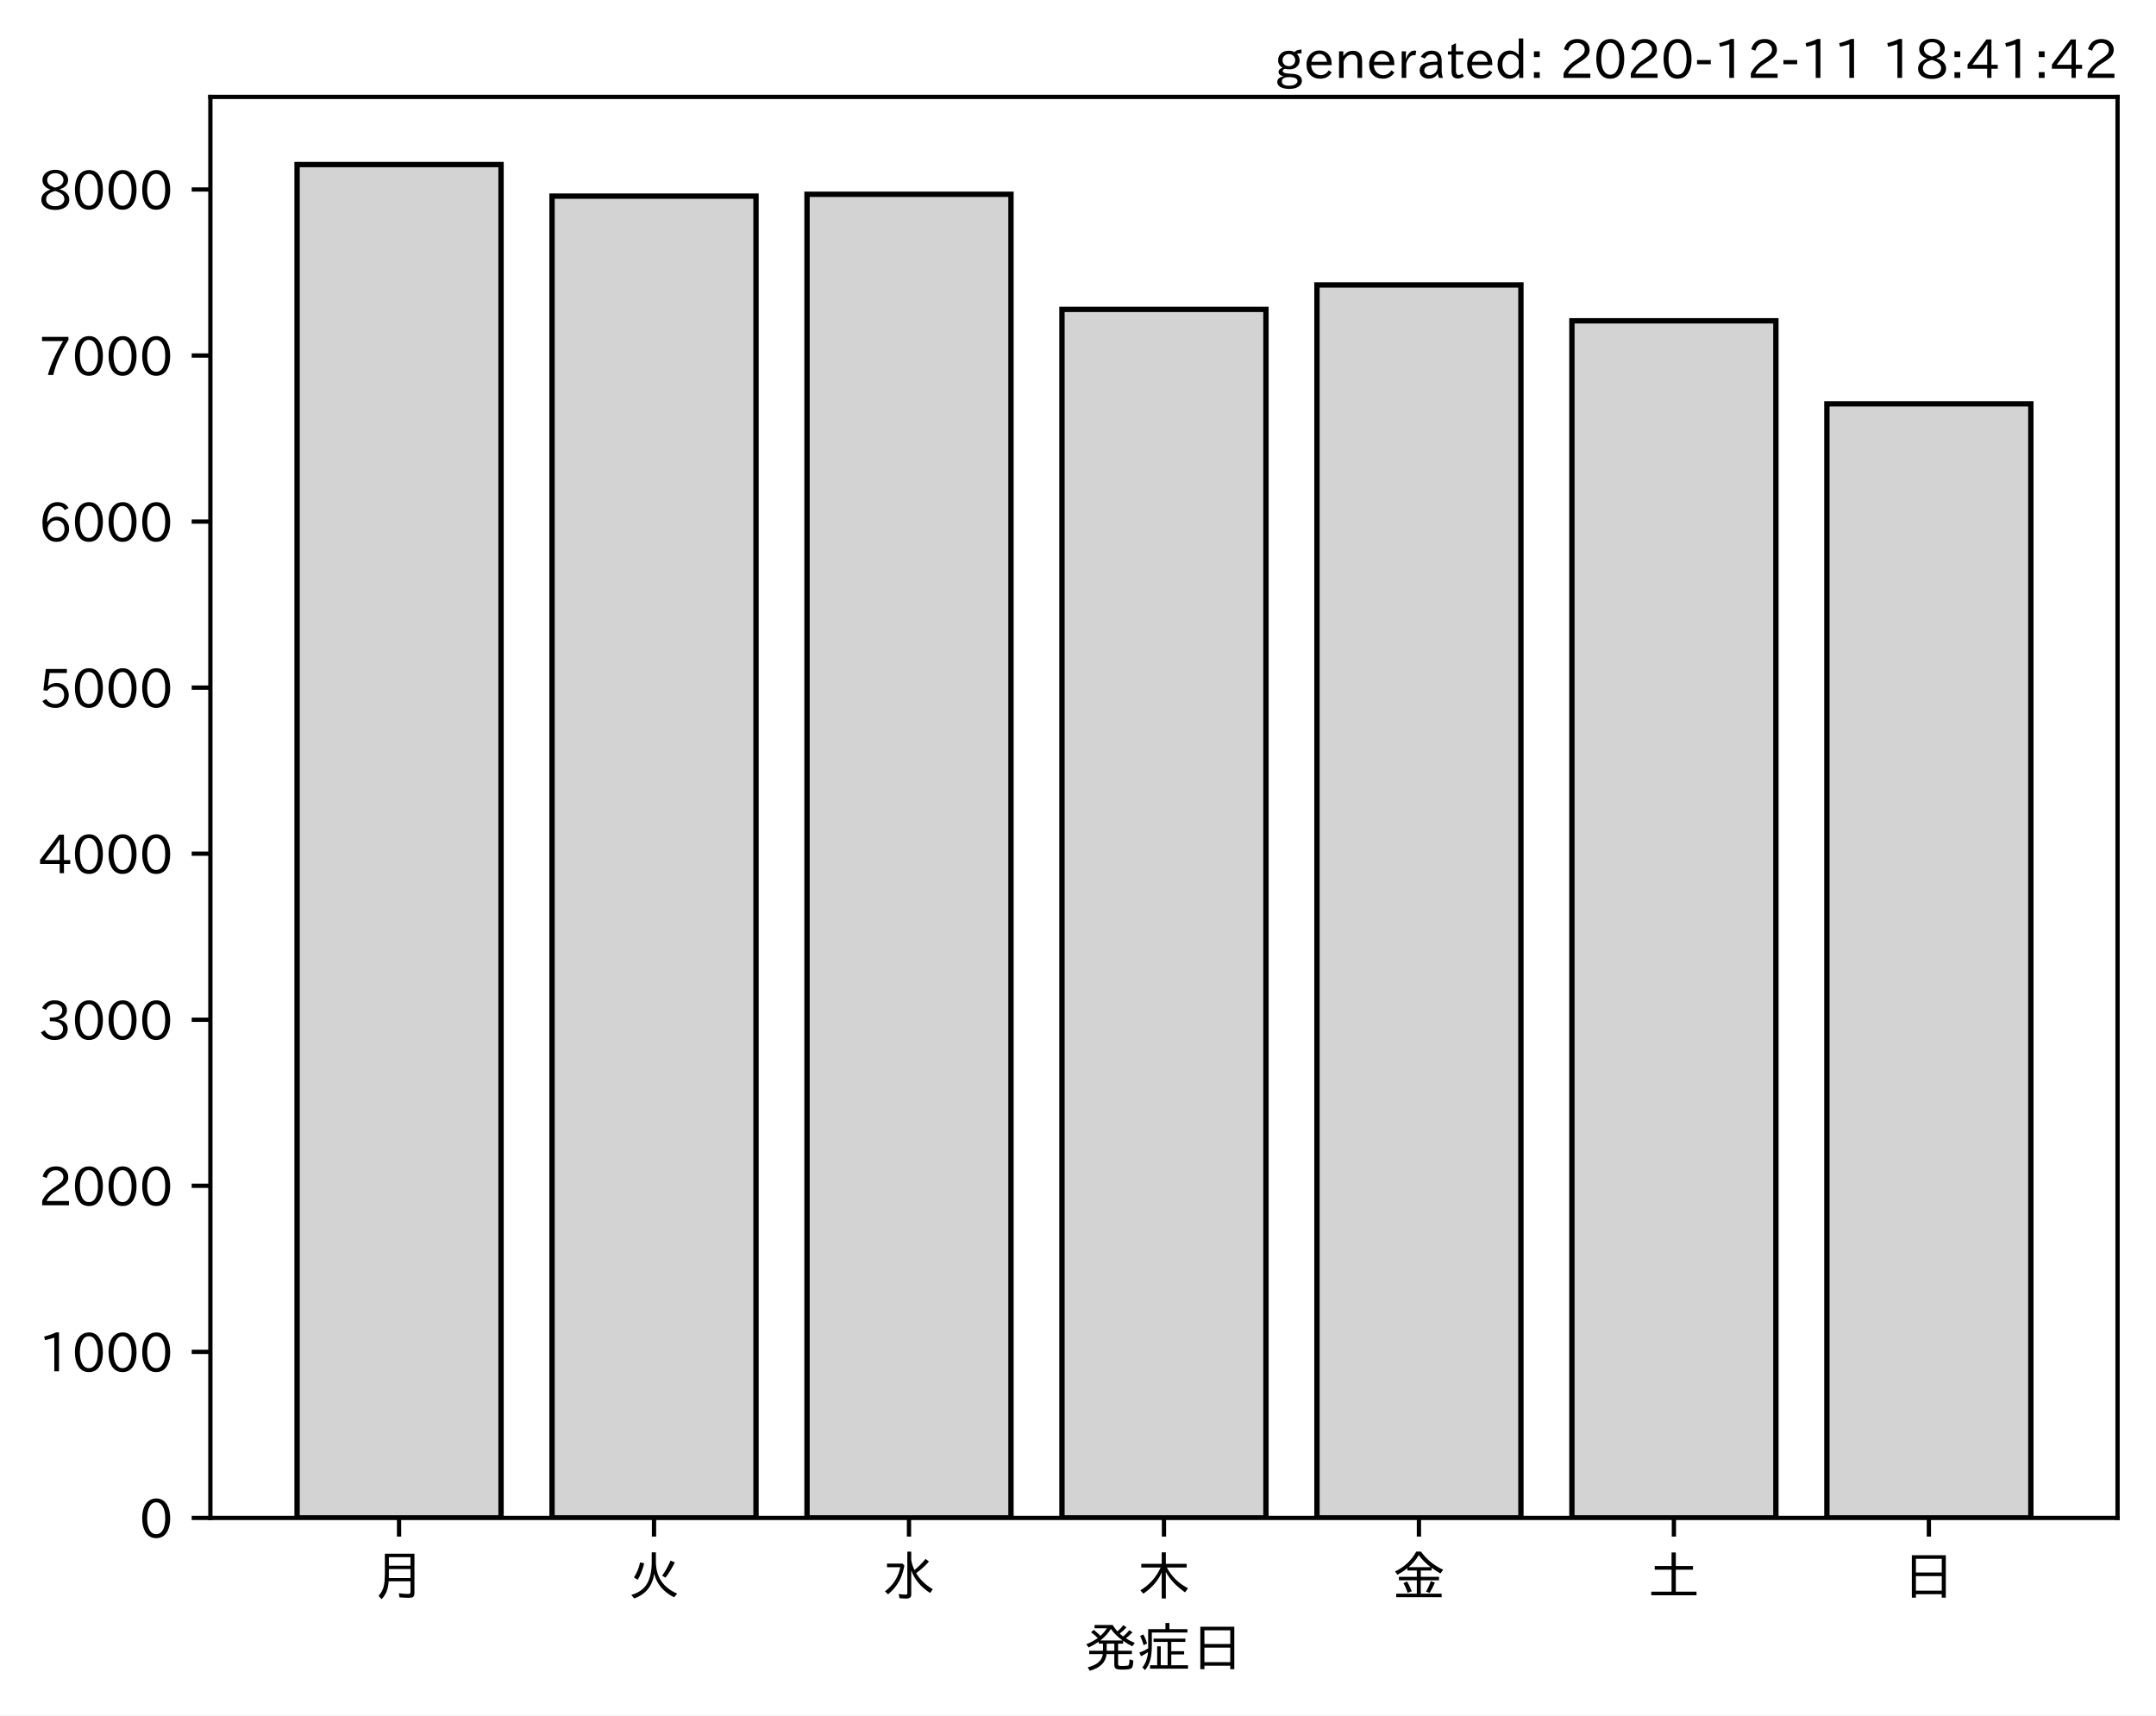
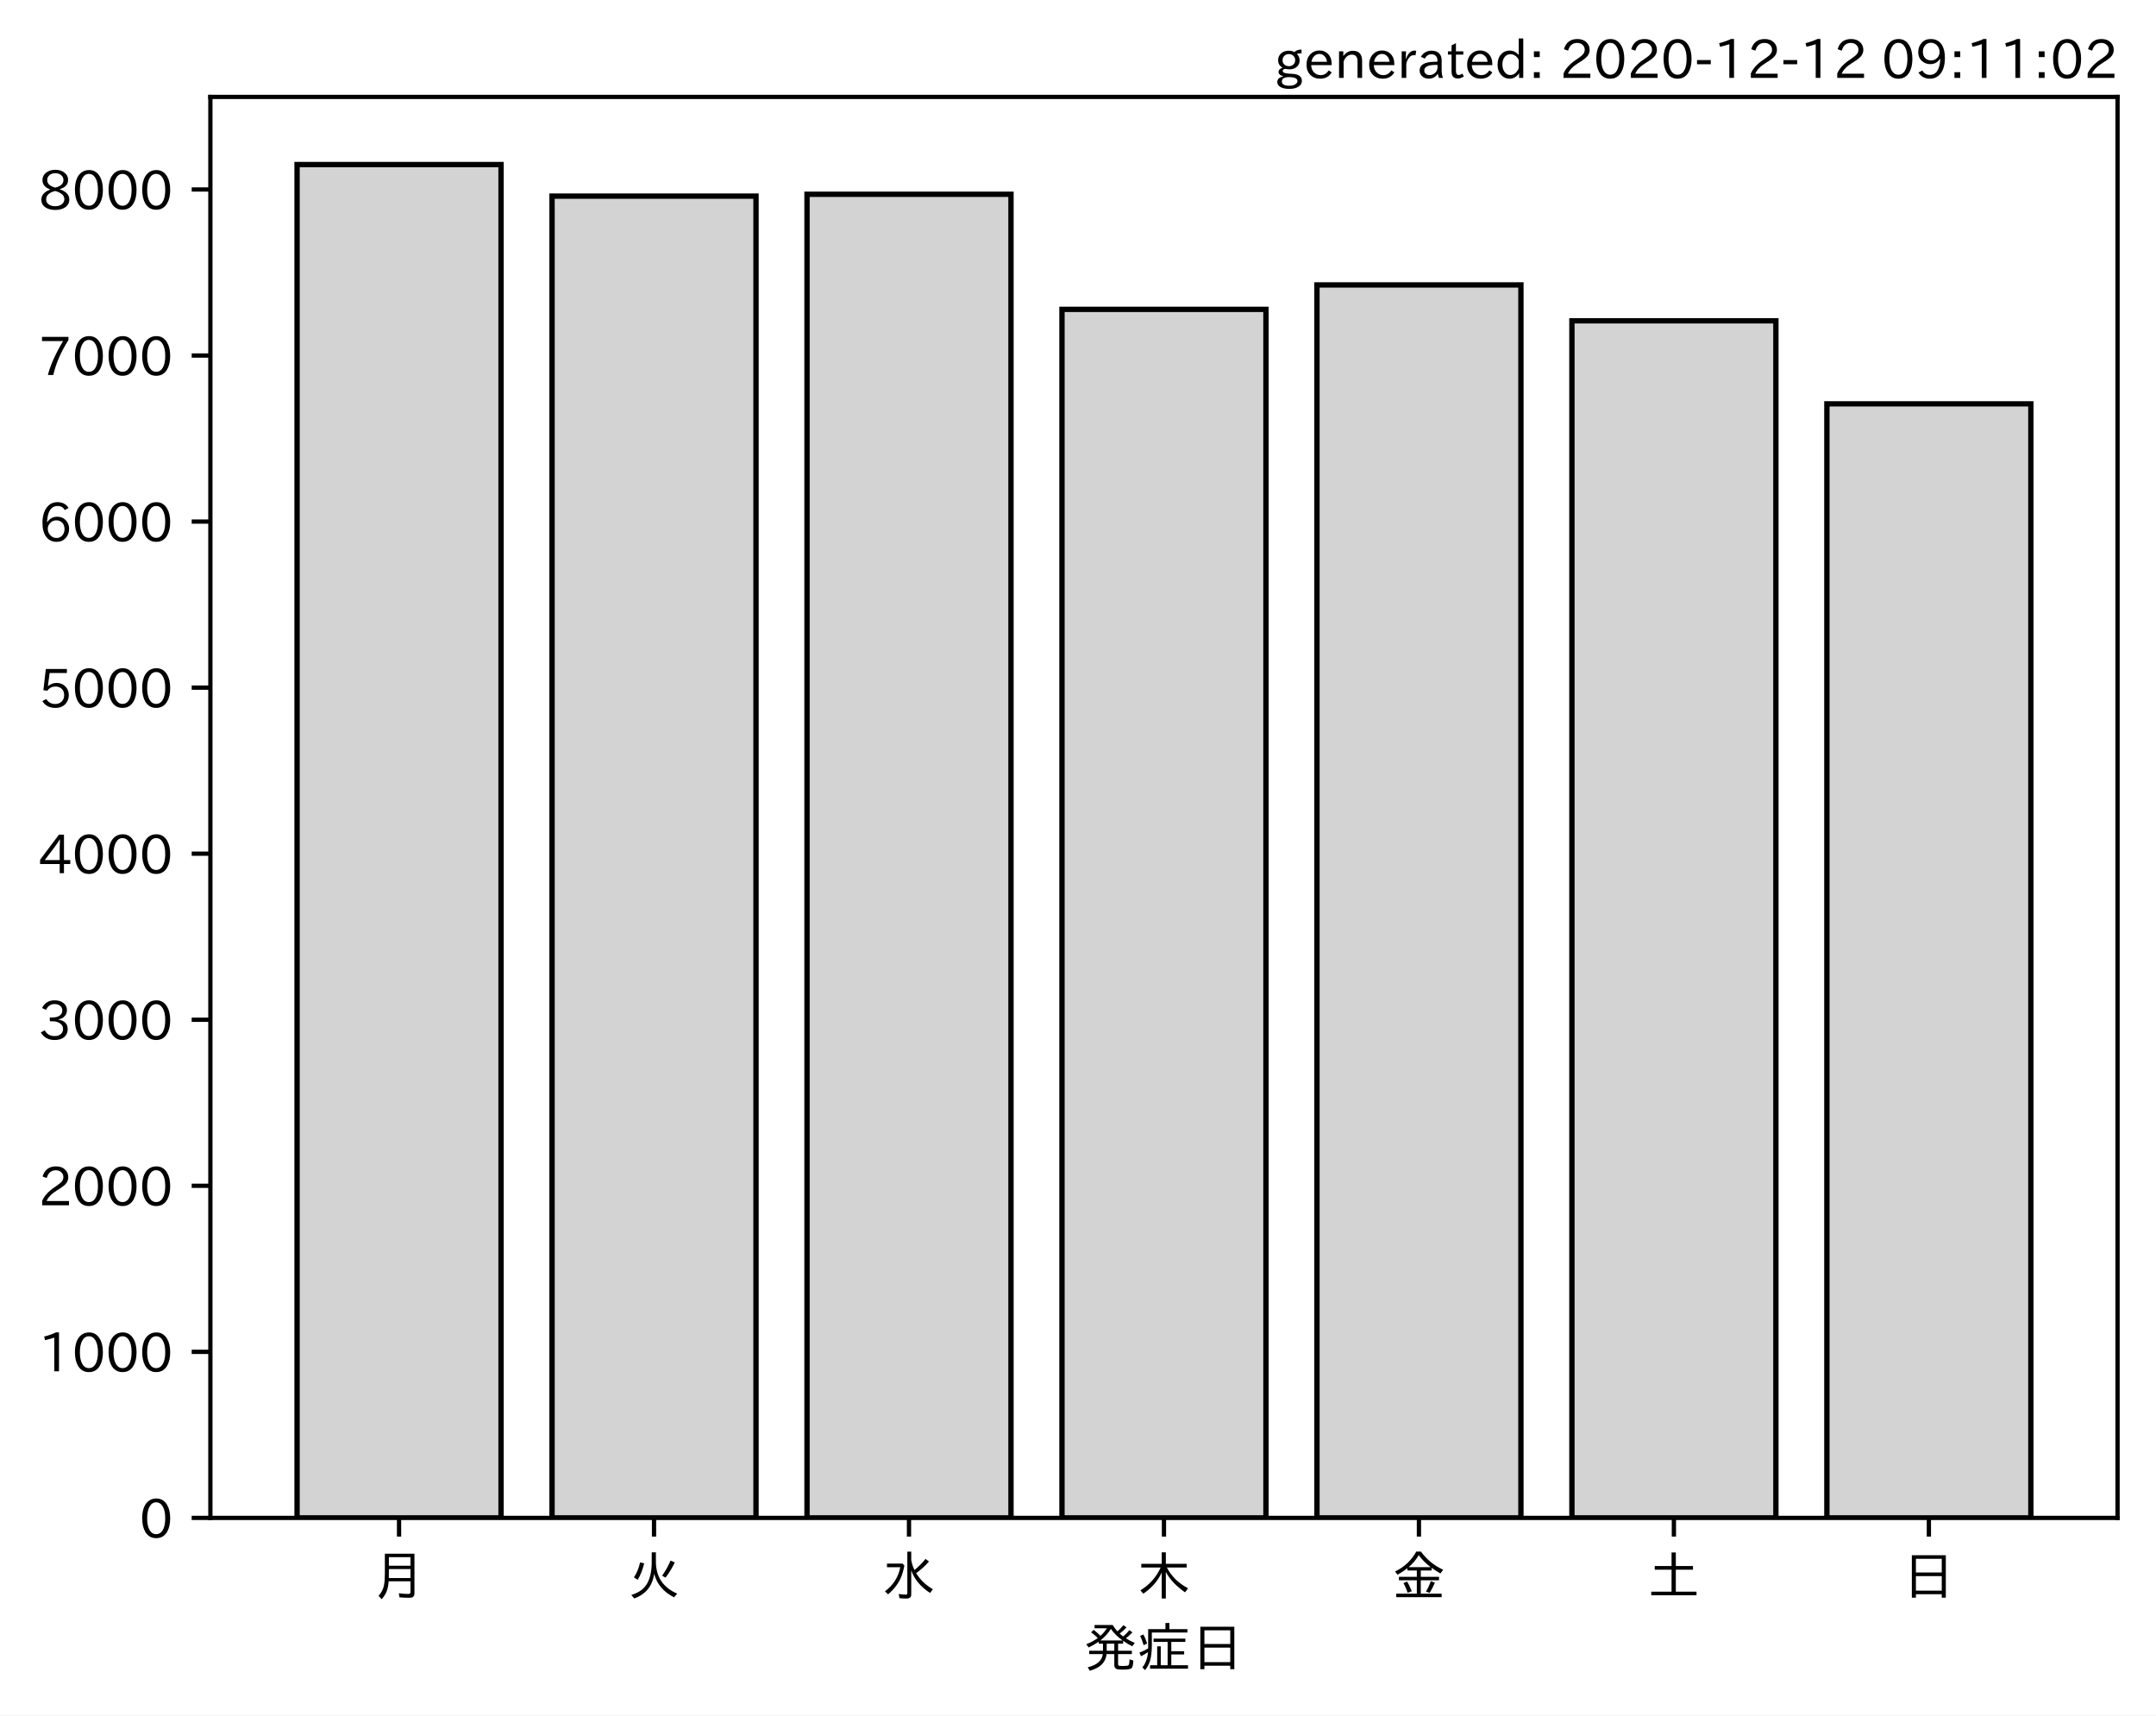
<svg xmlns="http://www.w3.org/2000/svg" xmlns:xlink="http://www.w3.org/1999/xlink" height="321.24pt" version="1.1" viewBox="0 0 403.714 321.24" width="403.714pt">
  <defs>
    <style type="text/css">*{stroke-linecap:butt;stroke-linejoin:round;}</style>
  </defs>
  <g id="figure_1">
    <g id="patch_1">
      <path d="M 0 321.24  L 403.714 321.24  L 403.714 0  L 0 0  z " style="fill:#ffffff;" />
    </g>
    <g id="axes_1">
      <g id="patch_2">
        <path d="M 39.394 284.259  L 396.514 284.259  L 396.514 18.147  L 39.394 18.147  z " style="fill:#ffffff;" />
      </g>
      <g id="patch_3">
-         <path clip-path="url(#p76c750766d)" d="M 55.626 284.259  L 93.821 284.259  L 93.821 30.819  L 55.626 30.819  z " style="fill:#d3d3d3;stroke:#000000;stroke-linejoin:miter;" />
+         <path clip-path="url(#pbf642d9712)" d="M 55.626 284.259  L 93.821 284.259  L 93.821 30.819  L 55.626 30.819  z " style="fill:#d3d3d3;stroke:#000000;stroke-linejoin:miter;" />
      </g>
      <g id="patch_4">
-         <path clip-path="url(#p76c750766d)" d="M 103.37 284.259  L 141.564 284.259  L 141.564 36.727  L 103.37 36.727  z " style="fill:#d3d3d3;stroke:#000000;stroke-linejoin:miter;" />
+         <path clip-path="url(#pbf642d9712)" d="M 103.37 284.259  L 141.564 284.259  L 141.564 36.727  L 103.37 36.727  z " style="fill:#d3d3d3;stroke:#000000;stroke-linejoin:miter;" />
      </g>
      <g id="patch_5">
-         <path clip-path="url(#p76c750766d)" d="M 151.113 284.259  L 189.308 284.259  L 189.308 36.385  L 151.113 36.385  z " style="fill:#d3d3d3;stroke:#000000;stroke-linejoin:miter;" />
+         <path clip-path="url(#pbf642d9712)" d="M 151.113 284.259  L 189.308 284.259  L 189.308 36.385  L 151.113 36.385  z " style="fill:#d3d3d3;stroke:#000000;stroke-linejoin:miter;" />
      </g>
      <g id="patch_6">
-         <path clip-path="url(#p76c750766d)" d="M 198.856 284.259  L 237.051 284.259  L 237.051 57.935  L 198.856 57.935  z " style="fill:#d3d3d3;stroke:#000000;stroke-linejoin:miter;" />
+         <path clip-path="url(#pbf642d9712)" d="M 198.856 284.259  L 237.051 284.259  L 237.051 57.935  L 198.856 57.935  z " style="fill:#d3d3d3;stroke:#000000;stroke-linejoin:miter;" />
      </g>
      <g id="patch_7">
-         <path clip-path="url(#p76c750766d)" d="M 246.6 284.259  L 284.794 284.259  L 284.794 53.364  L 246.6 53.364  z " style="fill:#d3d3d3;stroke:#000000;stroke-linejoin:miter;" />
+         <path clip-path="url(#pbf642d9712)" d="M 246.6 284.259  L 284.794 284.259  L 284.794 53.364  L 246.6 53.364  z " style="fill:#d3d3d3;stroke:#000000;stroke-linejoin:miter;" />
      </g>
      <g id="patch_8">
-         <path clip-path="url(#p76c750766d)" d="M 294.343 284.259  L 332.538 284.259  L 332.538 60.081  L 294.343 60.081  z " style="fill:#d3d3d3;stroke:#000000;stroke-linejoin:miter;" />
+         <path clip-path="url(#pbf642d9712)" d="M 294.343 284.259  L 332.538 284.259  L 332.538 60.081  L 294.343 60.081  z " style="fill:#d3d3d3;stroke:#000000;stroke-linejoin:miter;" />
      </g>
      <g id="patch_9">
-         <path clip-path="url(#p76c750766d)" d="M 342.086 284.259  L 380.281 284.259  L 380.281 75.629  L 342.086 75.629  z " style="fill:#d3d3d3;stroke:#000000;stroke-linejoin:miter;" />
+         <path clip-path="url(#pbf642d9712)" d="M 342.086 284.259  L 380.281 284.259  L 380.281 75.629  L 342.086 75.629  z " style="fill:#d3d3d3;stroke:#000000;stroke-linejoin:miter;" />
      </g>
      <g id="matplotlib.axis_1">
        <g id="xtick_1">
          <g id="line2d_1">
            <defs>
-               <path d="M 0 0  L 0 3.5  " id="m7819cb61ca" style="stroke:#000000;stroke-width:0.8;" />
+               <path d="M 0 0  L 0 3.5  " id="mae6376d272" style="stroke:#000000;stroke-width:0.8;" />
            </defs>
            <g>
-               <use style="stroke:#000000;stroke-width:0.8;" x="74.724" xlink:href="#m7819cb61ca" y="284.259" />
+               <use style="stroke:#000000;stroke-width:0.8;" x="74.724" xlink:href="#mae6376d272" y="284.259" />
            </g>
          </g>
          <g id="text_1">
            <g transform="translate(69.7238 298.7493)scale(0.1 -0.1)">
              <defs>
                <path d="M 78.812 77.875  L 78.812 4  Q 78.812 -1.219 76.078 -3.172  Q 73.969 -4.688 68.797 -4.688  Q 60.844 -4.688 50.828 -3.859  L 49.516 3.812  Q 58.594 2.484 67.094 2.484  Q 70.359 2.484 71.047 4.109  Q 71.391 4.891 71.391 6.844  L 71.391 26.125  L 30.516 26.125  Q 29.781 14.938 26.812 7.422  Q 24.031 0.094 17.438 -7.375  L 11.625 -0.984  Q 19.672 7.422 21.922 19.438  Q 23.438 27.688 23.438 41.406  L 23.438 77.875  z M 30.953 71.391  L 30.953 55.328  L 71.391 55.328  L 71.391 71.391  z M 30.953 49.125  L 30.953 39.938  Q 30.953 35.75 30.859 33.547  L 30.859 32.328  L 71.391 32.328  L 71.391 49.125  z " id="IPAexGothic-26376" />
              </defs>
              <use xlink:href="#IPAexGothic-26376" />
            </g>
          </g>
        </g>
        <g id="xtick_2">
          <g id="line2d_2">
            <g>
-               <use style="stroke:#000000;stroke-width:0.8;" x="122.467" xlink:href="#m7819cb61ca" y="284.259" />
+               <use style="stroke:#000000;stroke-width:0.8;" x="122.467" xlink:href="#mae6376d272" y="284.259" />
            </g>
          </g>
          <g id="text_2">
            <g transform="translate(117.4671 298.7493)scale(0.1 -0.1)">
              <defs>
                <path d="M 53.516 80.422  L 53.516 63.188  Q 53.516 20.359 93.406 3.078  L 87.5 -3.812  Q 57.672 11.328 50.297 40.375  Q 45.359 5.672 12.797 -5.906  L 7.422 0.688  Q 28.859 6.844 37.406 22.609  Q 45.703 37.844 45.703 62.016  L 45.703 80.422  z M 12.406 33.5  Q 20.703 46.141 23.828 61.531  L 31.641 59.906  Q 27 41.312 19.438 29  z M 65.141 36.625  Q 74.656 50.047 80.906 64.984  L 88.922 61.531  Q 81.109 45.406 71.531 33.109  z " id="IPAexGothic-28779" />
              </defs>
              <use xlink:href="#IPAexGothic-28779" />
            </g>
          </g>
        </g>
        <g id="xtick_3">
          <g id="line2d_3">
            <g>
-               <use style="stroke:#000000;stroke-width:0.8;" x="170.21" xlink:href="#m7819cb61ca" y="284.259" />
+               <use style="stroke:#000000;stroke-width:0.8;" x="170.21" xlink:href="#mae6376d272" y="284.259" />
            </g>
          </g>
          <g id="text_3">
            <g transform="translate(165.2104 298.7493)scale(0.1 -0.1)">
              <defs>
                <path d="M 54.203 65.922  Q 56.156 55.562 60.203 47.312  Q 71.578 56.453 81 68.109  L 87.406 63.188  Q 77.25 51.516 63.375 41.406  Q 75 22.609 94.672 11.375  L 89.5 4.297  Q 62.75 21.781 54.203 46.781  L 54.203 0.984  Q 54.203 -6.109 44.875 -6.109  Q 38.812 -6.109 32.172 -5.422  L 30.766 2.391  Q 38.422 1.219 44 1.219  Q 46.875 1.219 46.875 4.109  L 46.875 81.688  L 54.203 81.688  z M 8.797 59.281  L 38.094 59.281  L 41.359 55.766  Q 38.672 41.219 34.078 31.297  Q 26.656 15.375 10.891 1.703  L 4.984 7.422  Q 28.266 24.656 33.688 52.594  L 8.797 52.594  z " id="IPAexGothic-27700" />
              </defs>
              <use xlink:href="#IPAexGothic-27700" />
            </g>
          </g>
        </g>
        <g id="xtick_4">
          <g id="line2d_4">
            <g>
-               <use style="stroke:#000000;stroke-width:0.8;" x="217.954" xlink:href="#m7819cb61ca" y="284.259" />
+               <use style="stroke:#000000;stroke-width:0.8;" x="217.954" xlink:href="#mae6376d272" y="284.259" />
            </g>
          </g>
          <g id="text_4">
            <g transform="translate(212.9538 298.7493)scale(0.1 -0.1)">
              <defs>
                <path d="M 55.422 52  Q 68.5 27 95.125 13.094  L 89.5 5.516  Q 64.594 22.797 53.516 43.703  L 53.516 -6  L 45.797 -6  L 45.797 42.672  Q 35.5 19.578 11.422 2.984  L 5.812 9.281  Q 31.453 24.75 43.797 52  L 7.516 52  L 7.516 58.891  L 45.797 58.891  L 45.797 80.469  L 53.516 80.469  L 53.516 58.891  L 92.531 58.891  L 92.531 52  z " id="IPAexGothic-26408" />
              </defs>
              <use xlink:href="#IPAexGothic-26408" />
            </g>
          </g>
        </g>
        <g id="xtick_5">
          <g id="line2d_5">
            <g>
-               <use style="stroke:#000000;stroke-width:0.8;" x="265.697" xlink:href="#m7819cb61ca" y="284.259" />
+               <use style="stroke:#000000;stroke-width:0.8;" x="265.697" xlink:href="#mae6376d272" y="284.259" />
            </g>
          </g>
          <g id="text_5">
            <g transform="translate(260.6971 298.7493)scale(0.1 -0.1)">
              <defs>
                <path d="M 53.469 46.391  L 53.469 34.516  L 87.547 34.516  L 87.547 28.125  L 53.469 28.125  L 53.469 2.984  L 92.531 2.984  L 92.531 -3.516  L 7.516 -3.516  L 7.516 2.984  L 46.047 2.984  L 46.047 28.125  L 12.547 28.125  L 12.547 34.516  L 46.047 34.516  L 46.047 46.391  L 28.422 46.391  L 28.422 50.688  Q 19.734 43.891 9.906 38.531  L 5.219 44.578  Q 31.344 56.984 45.016 81.781  L 53.766 81.781  Q 70.359 59.234 95.453 47.797  L 90.234 40.828  Q 81.547 45.844 73.641 51.469  L 73.641 46.391  z M 72.016 52.688  Q 59.078 62.406 49.562 75.094  Q 42.828 63.141 30.812 52.688  z M 28.719 4.688  Q 26.078 13.719 21 22.797  L 27.875 25.688  Q 31.938 19.188 36.531 7.516  z M 63.188 6.891  Q 68.797 16.406 72.219 26.516  L 79.891 23.578  Q 75.922 14.156 70.125 4.5  z " id="IPAexGothic-37329" />
              </defs>
              <use xlink:href="#IPAexGothic-37329" />
            </g>
          </g>
        </g>
        <g id="xtick_6">
          <g id="line2d_6">
            <g>
-               <use style="stroke:#000000;stroke-width:0.8;" x="313.44" xlink:href="#m7819cb61ca" y="284.259" />
+               <use style="stroke:#000000;stroke-width:0.8;" x="313.44" xlink:href="#mae6376d272" y="284.259" />
            </g>
          </g>
          <g id="text_6">
            <g transform="translate(308.4404 298.7493)scale(0.1 -0.1)">
              <defs>
                <path d="M 45.609 54.781  L 45.609 80.172  L 53.609 80.172  L 53.609 54.781  L 85.688 54.781  L 85.688 47.906  L 53.609 47.906  L 53.609 6.781  L 92.328 6.781  L 92.328 0  L 7.625 0  L 7.625 6.781  L 45.609 6.781  L 45.609 47.906  L 14.109 47.906  L 14.109 54.781  z " id="IPAexGothic-22303" />
              </defs>
              <use xlink:href="#IPAexGothic-22303" />
            </g>
          </g>
        </g>
        <g id="xtick_7">
          <g id="line2d_7">
            <g>
-               <use style="stroke:#000000;stroke-width:0.8;" x="361.184" xlink:href="#m7819cb61ca" y="284.259" />
+               <use style="stroke:#000000;stroke-width:0.8;" x="361.184" xlink:href="#mae6376d272" y="284.259" />
            </g>
          </g>
          <g id="text_7">
            <g transform="translate(356.1837 298.7493)scale(0.1 -0.1)">
              <defs>
                <path d="M 81.734 75  L 81.734 -4.5  L 74.125 -4.5  L 74.125 2  L 25.734 2  L 25.734 -4.5  L 18.109 -4.5  L 18.109 75  z M 25.734 68.312  L 25.734 42.672  L 74.125 42.672  L 74.125 68.312  z M 25.734 35.891  L 25.734 8.688  L 74.125 8.688  L 74.125 35.891  z " id="IPAexGothic-26085" />
              </defs>
              <use xlink:href="#IPAexGothic-26085" />
            </g>
          </g>
        </g>
        <g id="text_8">
          <g transform="translate(202.9538 312.1399)scale(0.1 -0.1)">
            <defs>
              <path d="M 73.734 56.844  Q 80.609 62.75 85.203 68.609  L 91.109 64.406  Q 84.469 57.812 78.719 53.328  Q 85.938 48.688 95.406 44.625  L 90.625 38.375  Q 81.734 42.781 73.531 48.641  L 73.531 43.312  L 64.109 43.312  L 64.109 29.984  L 89.891 29.984  L 89.891 23.781  L 64.109 23.781  L 64.109 5.609  Q 64.109 2.484 65.719 2.047  Q 67.391 1.469 73.094 1.469  Q 82.125 1.469 83.594 2.984  Q 85.062 4.438 85.5 11.969  Q 85.5 13.484 85.594 14.062  L 92.625 11.578  Q 92.188 0.391 89.703 -2.203  Q 87.062 -5.328 72.609 -5.328  Q 63.812 -5.328 60.938 -4  Q 57.031 -2.344 57.031 3.328  L 57.031 23.781  L 42.578 23.781  Q 40.188 0.531 11.078 -7.422  L 7.281 -0.984  Q 33.25 5.422 35.5 23.781  L 10.016 23.781  L 10.016 29.984  L 35.797 29.984  L 35.797 43.312  L 27.781 43.312  L 27.781 47.016  Q 19.734 41.359 9.078 36.188  L 4.5 42.188  Q 16.312 46.734 25.984 53.812  Q 19.828 60.156 13.484 64.594  L 18.609 69.141  Q 26.516 62.594 31.109 58.016  Q 38.031 64.062 43.172 72.125  L 20.062 72.125  L 20.062 78.219  L 54 78.219  Q 58.203 71.344 62.891 66.312  Q 69.094 71.625 74.031 77.938  L 79.828 73.734  Q 74.172 67.625 67.094 62.203  Q 70.406 59.078 73.734 56.844  z M 57.031 43.312  L 42.781 43.312  L 42.781 29.984  L 57.031 29.984  z M 30.906 49.312  L 72.516 49.312  Q 58.688 59.281 50.594 71  Q 43.219 58.891 30.906 49.312  z " id="IPAexGothic-30330" />
              <path d="M 63.719 2.875  L 95.016 2.875  L 95.016 -3.516  L 23.969 -3.516  L 23.969 2.875  L 37.312 2.875  L 37.312 38.281  L 44 38.281  L 44 2.875  L 56.844 2.875  L 56.844 46.578  L 30.516 46.578  L 30.516 52.781  L 90.047 52.781  L 90.047 46.578  L 63.719 46.578  L 63.719 29.203  L 87.797 29.203  L 87.797 23.094  L 63.719 23.094  z M 60.203 70.516  L 93.891 70.516  L 93.891 64.109  L 27.297 64.109  L 27.297 41.406  Q 27.297 23.141 24.219 12.203  Q 21.391 2.25 14.594 -6.203  L 9.625 -1.172  Q 18.75 10.359 20.125 27.484  Q 15.438 24.125 7.078 19.734  L 4 26.609  Q 12.312 29.594 20.406 34.328  L 20.406 37.891  L 20.406 70.516  L 52.781 70.516  L 52.781 81.984  L 60.203 81.984  z M 12.016 40.375  Q 8.891 50.781 5.422 57.906  L 11.375 60.594  Q 15.234 53.859 18.406 43.703  z " id="IPAexGothic-30151" />
            </defs>
            <use xlink:href="#IPAexGothic-30330" />
            <use x="100" xlink:href="#IPAexGothic-30151" />
            <use x="200" xlink:href="#IPAexGothic-26085" />
          </g>
        </g>
      </g>
      <g id="matplotlib.axis_2">
        <g id="ytick_1">
          <g id="line2d_8">
            <defs>
-               <path d="M 0 0  L -3.5 0  " id="md3fbfb8bb5" style="stroke:#000000;stroke-width:0.8;" />
+               <path d="M 0 0  L -3.5 0  " id="m4de2677456" style="stroke:#000000;stroke-width:0.8;" />
            </defs>
            <g>
-               <use style="stroke:#000000;stroke-width:0.8;" x="39.394" xlink:href="#md3fbfb8bb5" y="284.259" />
+               <use style="stroke:#000000;stroke-width:0.8;" x="39.394" xlink:href="#m4de2677456" y="284.259" />
            </g>
          </g>
          <g id="text_9">
            <g transform="translate(26.09531 288.0039)scale(0.1 -0.1)">
              <defs>
                <path d="M 31.844 73.828  Q 45.016 73.828 52.094 61.625  Q 57.719 51.953 57.719 36.625  Q 57.719 21.438 52.094 11.578  Q 45.125 -0.484 31.5 -0.484  Q 17.922 -0.484 10.938 11.578  Q 5.328 21.438 5.328 36.719  Q 5.328 58.016 15.625 67.719  Q 22.172 73.828 31.844 73.828  z M 31.5 66.656  Q 23.688 66.656 19.188 58.734  Q 14.594 50.734 14.594 36.625  Q 14.594 22.75 19.094 14.797  Q 23.641 6.984 31.5 6.984  Q 40.922 6.984 45.453 18.016  Q 48.438 25.344 48.438 37.109  Q 48.438 50.875 43.844 58.734  Q 39.203 66.656 31.5 66.656  z " id="IPAexGothic-48" />
              </defs>
              <use xlink:href="#IPAexGothic-48" />
            </g>
          </g>
        </g>
        <g id="ytick_2">
          <g id="line2d_9">
            <g>
-               <use style="stroke:#000000;stroke-width:0.8;" x="39.394" xlink:href="#md3fbfb8bb5" y="253.162" />
+               <use style="stroke:#000000;stroke-width:0.8;" x="39.394" xlink:href="#m4de2677456" y="253.162" />
            </g>
          </g>
          <g id="text_10">
            <g transform="translate(7.2 256.907)scale(0.1 -0.1)">
              <defs>
                <path d="M 38.484 0.984  L 29.688 0.984  L 29.688 64.109  Q 21.438 61.281 12.312 59.328  L 10.688 66.109  Q 23.734 69.391 32.906 73.922  L 38.484 73.922  z " id="IPAexGothic-49" />
              </defs>
              <use xlink:href="#IPAexGothic-49" />
              <use x="62.988" xlink:href="#IPAexGothic-48" />
              <use x="125.977" xlink:href="#IPAexGothic-48" />
              <use x="188.965" xlink:href="#IPAexGothic-48" />
            </g>
          </g>
        </g>
        <g id="ytick_3">
          <g id="line2d_10">
            <g>
-               <use style="stroke:#000000;stroke-width:0.8;" x="39.394" xlink:href="#md3fbfb8bb5" y="222.065" />
+               <use style="stroke:#000000;stroke-width:0.8;" x="39.394" xlink:href="#m4de2677456" y="222.065" />
            </g>
          </g>
          <g id="text_11">
            <g transform="translate(7.2 225.8101)scale(0.1 -0.1)">
              <defs>
                <path d="M 57.172 0.984  L 6.984 0.984  L 6.984 9.281  Q 12.891 23.047 29.594 34.422  L 32.375 36.281  Q 40.922 42.141 43.609 45.406  Q 46.688 49.266 46.688 53.812  Q 46.688 58.938 43.062 62.547  Q 39.062 66.547 32.562 66.547  Q 19.531 66.547 15.484 52  L 7.766 54.781  Q 13.328 73.828 33.062 73.828  Q 43.844 73.828 50.25 67.438  Q 55.859 61.672 55.859 53.516  Q 55.859 47.469 52.25 42.531  Q 48.922 37.75 36.969 30.281  L 34.859 29  Q 19.625 19.578 15.281 8.891  L 57.172 8.891  z " id="IPAexGothic-50" />
              </defs>
              <use xlink:href="#IPAexGothic-50" />
              <use x="62.988" xlink:href="#IPAexGothic-48" />
              <use x="125.977" xlink:href="#IPAexGothic-48" />
              <use x="188.965" xlink:href="#IPAexGothic-48" />
            </g>
          </g>
        </g>
        <g id="ytick_4">
          <g id="line2d_11">
            <g>
-               <use style="stroke:#000000;stroke-width:0.8;" x="39.394" xlink:href="#md3fbfb8bb5" y="190.968" />
+               <use style="stroke:#000000;stroke-width:0.8;" x="39.394" xlink:href="#m4de2677456" y="190.968" />
            </g>
          </g>
          <g id="text_12">
            <g transform="translate(7.2 194.7131)scale(0.1 -0.1)">
              <defs>
                <path d="M 37.203 37.797  Q 54.781 34.625 54.781 19.969  Q 54.781 11.188 48.875 5.562  Q 42.328 -0.484 30.375 -0.484  Q 12.453 -0.484 4.5 13.766  L 11.812 17.672  Q 17.328 6.891 30.281 6.891  Q 37.891 6.891 42.094 10.797  Q 46.094 14.5 46.094 20.172  Q 46.094 26.859 40.094 30.906  Q 34.625 34.578 25.688 34.578  L 21.297 34.578  L 21.297 41.703  L 25.875 41.703  Q 34.859 41.703 39.594 45.125  Q 44.672 48.734 44.672 54.828  Q 44.672 61.469 38.969 64.656  Q 35.297 66.844 30.172 66.844  Q 19.344 66.844 14.109 55.906  L 6.781 59.422  Q 14.016 73.828 30.281 73.828  Q 40.578 73.828 46.969 68.656  Q 53.375 63.578 53.375 55.219  Q 53.375 47.312 47.172 42.281  Q 43.172 39.062 37.203 38.188  z " id="IPAexGothic-51" />
              </defs>
              <use xlink:href="#IPAexGothic-51" />
              <use x="62.988" xlink:href="#IPAexGothic-48" />
              <use x="125.977" xlink:href="#IPAexGothic-48" />
              <use x="188.965" xlink:href="#IPAexGothic-48" />
            </g>
          </g>
        </g>
        <g id="ytick_5">
          <g id="line2d_12">
            <g>
-               <use style="stroke:#000000;stroke-width:0.8;" x="39.394" xlink:href="#md3fbfb8bb5" y="159.871" />
+               <use style="stroke:#000000;stroke-width:0.8;" x="39.394" xlink:href="#m4de2677456" y="159.871" />
            </g>
          </g>
          <g id="text_13">
            <g transform="translate(7.2 163.6162)scale(0.1 -0.1)">
              <defs>
                <path d="M 59.578 18.109  L 47.797 18.109  L 47.797 0.984  L 39.797 0.984  L 39.797 18.109  L 3.078 18.109  L 3.078 26.125  L 38.375 73.094  L 47.797 73.094  L 47.797 25.531  L 59.578 25.531  z M 40.281 64.203  L 39.984 64.203  Q 35.594 57.125 31.297 51.312  L 11.859 25.531  L 39.797 25.531  L 39.797 49.125  Q 39.797 54.391 40.281 64.203  z " id="IPAexGothic-52" />
              </defs>
              <use xlink:href="#IPAexGothic-52" />
              <use x="62.988" xlink:href="#IPAexGothic-48" />
              <use x="125.977" xlink:href="#IPAexGothic-48" />
              <use x="188.965" xlink:href="#IPAexGothic-48" />
            </g>
          </g>
        </g>
        <g id="ytick_6">
          <g id="line2d_13">
            <g>
-               <use style="stroke:#000000;stroke-width:0.8;" x="39.394" xlink:href="#md3fbfb8bb5" y="128.774" />
+               <use style="stroke:#000000;stroke-width:0.8;" x="39.394" xlink:href="#m4de2677456" y="128.774" />
            </g>
          </g>
          <g id="text_14">
            <g transform="translate(7.2 132.5193)scale(0.1 -0.1)">
              <defs>
                <path d="M 18.406 40.672  Q 25.531 46.297 33.938 46.297  Q 44 46.297 50.641 39.5  Q 56.844 33.016 56.844 23.391  Q 56.844 14.656 51.516 8.016  Q 44.828 -0.484 31.734 -0.484  Q 14.984 -0.484 7.328 12.25  L 14.656 16.062  Q 20.453 6.781 31.453 6.781  Q 38.531 6.781 43.266 11.188  Q 48.141 15.828 48.141 23.484  Q 48.141 30.719 43.844 35.016  Q 39.359 39.5 32.125 39.5  Q 21.969 39.5 16.75 31.688  L 9.234 32.672  L 13.812 72.406  L 53.219 72.406  L 53.219 64.891  L 20.953 64.891  L 17.719 40.672  z " id="IPAexGothic-53" />
              </defs>
              <use xlink:href="#IPAexGothic-53" />
              <use x="62.988" xlink:href="#IPAexGothic-48" />
              <use x="125.977" xlink:href="#IPAexGothic-48" />
              <use x="188.965" xlink:href="#IPAexGothic-48" />
            </g>
          </g>
        </g>
        <g id="ytick_7">
          <g id="line2d_14">
            <g>
-               <use style="stroke:#000000;stroke-width:0.8;" x="39.394" xlink:href="#md3fbfb8bb5" y="97.677" />
+               <use style="stroke:#000000;stroke-width:0.8;" x="39.394" xlink:href="#m4de2677456" y="97.677" />
            </g>
          </g>
          <g id="text_15">
            <g transform="translate(7.2 101.4223)scale(0.1 -0.1)">
              <defs>
                <path d="M 16.5 36.375  Q 23.578 46.578 34.906 46.578  Q 45.406 46.578 51.812 39.266  Q 57.422 32.906 57.422 23.781  Q 57.422 13.812 51.125 6.781  Q 44.578 -0.484 34.031 -0.484  Q 21.484 -0.484 14.406 9.078  Q 7.516 18.406 7.516 34.812  Q 7.516 53.516 15.828 64.203  Q 23.344 73.828 35.5 73.828  Q 49.859 73.828 56.391 62.891  L 49.219 58.984  Q 45.219 66.656 35.938 66.656  Q 17.484 66.656 16.109 36.375  z M 33.453 39.797  Q 26.312 39.797 21.625 34.469  Q 17.438 29.688 17.438 24.078  Q 17.438 18.062 21.141 13.188  Q 26.125 6.688 33.734 6.688  Q 41.703 6.688 45.953 13.188  Q 48.828 17.625 48.828 23.484  Q 48.828 30.375 45.016 34.812  Q 40.625 39.797 33.453 39.797  z " id="IPAexGothic-54" />
              </defs>
              <use xlink:href="#IPAexGothic-54" />
              <use x="62.988" xlink:href="#IPAexGothic-48" />
              <use x="125.977" xlink:href="#IPAexGothic-48" />
              <use x="188.965" xlink:href="#IPAexGothic-48" />
            </g>
          </g>
        </g>
        <g id="ytick_8">
          <g id="line2d_15">
            <g>
-               <use style="stroke:#000000;stroke-width:0.8;" x="39.394" xlink:href="#md3fbfb8bb5" y="66.58" />
+               <use style="stroke:#000000;stroke-width:0.8;" x="39.394" xlink:href="#m4de2677456" y="66.58" />
            </g>
          </g>
          <g id="text_16">
            <g transform="translate(7.2 70.32541)scale(0.1 -0.1)">
              <defs>
                <path d="M 56.203 66.609  Q 34.969 32.906 27.781 0.984  L 17.672 0.984  Q 24.703 28.656 46.094 64.5  L 6.688 64.5  L 6.688 72.406  L 56.203 72.406  z " id="IPAexGothic-55" />
              </defs>
              <use xlink:href="#IPAexGothic-55" />
              <use x="62.988" xlink:href="#IPAexGothic-48" />
              <use x="125.977" xlink:href="#IPAexGothic-48" />
              <use x="188.965" xlink:href="#IPAexGothic-48" />
            </g>
          </g>
        </g>
        <g id="ytick_9">
          <g id="line2d_16">
            <g>
-               <use style="stroke:#000000;stroke-width:0.8;" x="39.394" xlink:href="#md3fbfb8bb5" y="35.483" />
+               <use style="stroke:#000000;stroke-width:0.8;" x="39.394" xlink:href="#m4de2677456" y="35.483" />
            </g>
          </g>
          <g id="text_17">
            <g transform="translate(7.2 39.22848)scale(0.1 -0.1)">
              <defs>
                <path d="M 39.703 37.891  Q 57.812 31.734 57.812 18.703  Q 57.812 8.453 48.438 3.078  Q 41.609 -0.875 31.5 -0.875  Q 21.344 -0.875 14.5 3.078  Q 5.422 8.297 5.422 18.406  Q 5.422 31.062 22.016 37.203  L 22.016 37.5  Q 7.516 42.719 7.516 54.828  Q 7.516 64.062 15.328 69.625  Q 21.969 74.312 31.547 74.312  Q 42.234 74.312 48.922 68.797  Q 55.516 63.578 55.516 55.719  Q 55.516 42.281 39.703 38.188  z M 31.594 41.016  Q 46.828 44.625 46.828 55.125  Q 46.828 61.188 41.797 64.844  Q 37.703 67.922 31.5 67.922  Q 25.094 67.922 20.797 64.5  Q 16.406 60.891 16.406 55.031  Q 16.406 49.219 21.094 45.703  Q 23.344 43.891 26.906 42.531  Q 31 40.875 31.594 41.016  z M 30.906 34.516  Q 14.406 30.172 14.406 19  Q 14.406 12.109 20.516 8.688  Q 25.094 6.109 31.391 6.109  Q 40.234 6.109 45.016 10.891  Q 48.531 14.406 48.531 19.531  Q 48.531 24.906 43.656 28.906  Q 40.766 31.156 36.719 32.812  Q 31.984 34.719 30.906 34.516  z " id="IPAexGothic-56" />
              </defs>
              <use xlink:href="#IPAexGothic-56" />
              <use x="62.988" xlink:href="#IPAexGothic-48" />
              <use x="125.977" xlink:href="#IPAexGothic-48" />
              <use x="188.965" xlink:href="#IPAexGothic-48" />
            </g>
          </g>
        </g>
      </g>
      <g id="patch_10">
        <path d="M 39.394 284.259  L 39.394 18.147  " style="fill:none;stroke:#000000;stroke-linecap:square;stroke-linejoin:miter;stroke-width:0.8;" />
      </g>
      <g id="patch_11">
        <path d="M 396.514 284.259  L 396.514 18.147  " style="fill:none;stroke:#000000;stroke-linecap:square;stroke-linejoin:miter;stroke-width:0.8;" />
      </g>
      <g id="patch_12">
        <path d="M 39.394 284.259  L 396.514 284.259  " style="fill:none;stroke:#000000;stroke-linecap:square;stroke-linejoin:miter;stroke-width:0.8;" />
      </g>
      <g id="patch_13">
        <path d="M 39.394 18.147  L 396.514 18.147  " style="fill:none;stroke:#000000;stroke-linecap:square;stroke-linejoin:miter;stroke-width:0.8;" />
      </g>
    </g>
    <g id="text_18">
      <g transform="translate(238.6184 14.69063)scale(0.1 -0.1)">
        <defs>
          <path d="M 20.797 17.969  Q 15.719 17.531 15.719 14.062  Q 15.719 9.578 27.547 8.984  L 33.297 8.688  Q 51.609 7.766 51.609 -4.594  Q 51.609 -10.938 45.703 -14.984  Q 39.359 -19.578 28.031 -19.578  Q 17.781 -19.578 11.531 -16.062  Q 5.516 -12.641 5.516 -6.688  Q 5.516 1.312 16.797 3.859  L 16.797 4.203  Q 7.906 6.453 7.906 12.156  Q 7.906 17.438 15.531 20.266  Q 7.125 24.609 7.125 34.078  Q 7.125 41.406 12.016 46.297  Q 17.625 51.906 27.156 51.906  Q 33.203 51.906 37.844 49.266  Q 41.406 53.953 50.922 54.109  L 50.922 47.078  Q 44.344 46.922 42.234 45.906  Q 47.406 40.828 47.406 33.891  Q 47.406 27 42.719 22.266  Q 37.5 17.094 28.328 17.094  Q 24.422 17.094 20.797 17.969  z M 27.094 45.609  Q 22.016 45.609 18.703 42.281  Q 15.438 39.016 15.438 34.078  Q 15.438 29.25 18.5 26.312  Q 21.828 23 27.438 23  Q 32.719 23 35.891 26.219  Q 39.109 29.391 39.109 34.422  Q 39.109 39.016 35.891 42.188  Q 32.516 45.609 27.094 45.609  z M 27.391 2.484  Q 14.109 2.484 14.109 -5.719  Q 14.109 -13.672 28.125 -13.672  Q 37.156 -13.672 41.219 -9.469  Q 43.312 -7.516 43.312 -4.891  Q 43.312 2.484 27.391 2.484  z " id="IPAexGothic-103" />
          <path d="M 13.484 24.906  Q 13.922 16.266 18.891 11.281  Q 23.969 6.203 31.203 6.203  Q 40.719 6.203 46.297 15.094  L 51.906 11.375  Q 44.828 -0.484 30.172 -0.484  Q 19.094 -0.484 11.969 6.594  Q 4.781 13.812 4.781 25.641  Q 4.781 38.188 12.312 45.703  Q 19 52.391 29 52.391  Q 38.422 52.391 44.781 46.188  Q 51.906 38.969 51.906 26.906  L 51.906 24.906  z M 43.062 31.203  Q 42.328 37.984 38.281 41.891  Q 34.281 45.906 28.812 45.906  Q 22.469 45.906 17.969 40.484  Q 14.891 36.812 13.969 31.203  z " id="IPAexGothic-101" />
          <path d="M 52 0.984  L 43.406 0.984  L 43.406 31.891  Q 43.406 44.578 32.906 44.578  Q 22.312 44.578 17.391 31.891  L 17.391 0.984  L 8.797 0.984  L 8.797 50.781  L 16.797 50.781  L 16.797 41.797  Q 23.828 51.812 34.719 51.812  Q 52 51.812 52 32.375  z " id="IPAexGothic-110" />
          <path d="M 36.078 51.812  L 34.578 43.266  Q 32.906 43.609 31.594 43.609  Q 25.828 43.609 22.078 38.188  Q 17.391 31.344 17.391 26.172  L 17.391 0.984  L 8.797 0.984  L 8.797 50.781  L 16.891 50.781  L 16.5 35.984  L 16.703 35.984  Q 22.219 52.203 32.766 52.203  Q 34.469 52.203 36.078 51.812  z " id="IPAexGothic-114" />
          <path d="M 49.312 0.984  L 41.75 0.984  Q 39.984 4.734 39.547 8.688  L 39.203 8.688  Q 33.547 -0.391 22.312 -0.391  Q 14.594 -0.391 9.719 4.5  Q 5.422 8.797 5.422 14.984  Q 5.422 30.422 32.031 31.203  L 38.719 31.391  L 38.719 33.984  Q 38.719 39.203 35.75 42.188  Q 32.625 45.312 27.734 45.312  Q 19.344 45.312 15.141 37.156  L 7.719 40.578  Q 14.656 52 27.938 52  Q 37.109 52 42.047 46.875  Q 46.625 42.281 46.625 33.891  L 46.625 15.578  Q 46.625 6.25 49.312 0.984  z M 38.922 25.391  L 33.453 25.297  Q 14.109 24.859 14.109 14.891  Q 14.109 11.375 16.406 9.078  Q 19.234 6.297 23.828 6.297  Q 30.219 6.297 34.906 10.984  Q 38.922 15.141 38.922 21  z " id="IPAexGothic-97" />
          <path d="M 33.203 3.766  Q 27.641 -0.094 21.828 -0.094  Q 10.203 -0.094 10.203 12.984  L 10.203 44.672  L 3.422 44.672  L 3.422 50.781  L 10.203 50.781  L 10.203 61.969  L 18.406 66.062  L 18.406 50.781  L 32.234 50.781  L 32.234 44.672  L 18.406 44.672  L 18.406 14.156  Q 18.406 6.5 23.641 6.5  Q 27.156 6.5 30.328 9.188  z " id="IPAexGothic-116" />
          <path d="M 52.984 0.984  L 45.172 0.984  L 45.172 9.672  Q 38.141 -0.484 27.391 -0.484  Q 18.453 -0.484 12.312 5.812  Q 4.891 13.188 4.891 25.984  Q 4.891 38.531 12.062 45.906  Q 18.266 52.203 27.391 52.203  Q 37.25 52.203 44.484 43.891  L 44.484 74.906  L 52.984 74.906  z M 44.484 20.359  L 44.484 32.766  Q 44.484 37.703 38.375 42.281  Q 34.078 45.406 28.953 45.406  Q 23.188 45.406 19.188 41.406  Q 13.875 36.078 13.875 26.219  Q 13.875 17.328 18.266 11.719  Q 22.516 6.391 28.859 6.391  Q 36.281 6.391 41.5 13.672  Q 44.484 17.719 44.484 20.359  z " id="IPAexGothic-100" />
          <path d="M 21.391 39.984  L 10.5 39.984  L 10.5 50.781  L 21.391 50.781  z M 21.391 0.984  L 10.5 0.984  L 10.5 11.766  L 21.391 11.766  z " id="IPAexGothic-58" />
          <path id="IPAexGothic-32" />
          <path d="M 30.766 26.609  L 4.984 26.609  L 4.984 34.422  L 30.766 34.422  z " id="IPAexGothic-45" />
+           <path d="M 46.625 36.812  Q 39.75 26.812 28.328 26.812  Q 19.578 26.812 13.234 32.125  Q 5.719 38.422 5.719 49.422  Q 5.719 59.578 12.016 66.656  Q 18.453 73.828 29.203 73.828  Q 43.75 73.828 50.641 61.719  Q 55.609 52.781 55.609 38.625  Q 55.609 19.531 47.516 9.188  Q 39.891 -0.484 27.641 -0.484  Q 13.422 -0.484 6.109 10.984  L 13.328 14.891  Q 18.062 6.688 27.391 6.688  Q 45.656 6.688 47.016 36.812  z M 29.5 66.844  Q 22.656 66.844 18.312 61.719  Q 14.406 57.078 14.406 50  Q 14.406 42.828 18.109 38.719  Q 22.406 33.797 29.781 33.797  Q 37.984 33.797 42.625 40.188  Q 45.703 44.484 45.703 49.516  Q 45.703 55.516 42.094 60.359  Q 37.109 66.844 29.5 66.844  z " id="IPAexGothic-57" />
        </defs>
        <use xlink:href="#IPAexGothic-103" />
        <use x="55.518" xlink:href="#IPAexGothic-101" />
        <use x="112.402" xlink:href="#IPAexGothic-110" />
        <use x="172.803" xlink:href="#IPAexGothic-101" />
        <use x="229.688" xlink:href="#IPAexGothic-114" />
        <use x="266.699" xlink:href="#IPAexGothic-97" />
        <use x="321.68" xlink:href="#IPAexGothic-116" />
        <use x="356.299" xlink:href="#IPAexGothic-101" />
        <use x="413.184" xlink:href="#IPAexGothic-100" />
        <use x="475.586" xlink:href="#IPAexGothic-58" />
        <use x="507.568" xlink:href="#IPAexGothic-32" />
        <use x="534.57" xlink:href="#IPAexGothic-50" />
        <use x="597.559" xlink:href="#IPAexGothic-48" />
        <use x="660.547" xlink:href="#IPAexGothic-50" />
        <use x="723.535" xlink:href="#IPAexGothic-48" />
        <use x="786.523" xlink:href="#IPAexGothic-45" />
        <use x="822.314" xlink:href="#IPAexGothic-49" />
        <use x="885.303" xlink:href="#IPAexGothic-50" />
        <use x="948.291" xlink:href="#IPAexGothic-45" />
        <use x="984.082" xlink:href="#IPAexGothic-49" />
-         <use x="1047.07" xlink:href="#IPAexGothic-49" />
+         <use x="1047.07" xlink:href="#IPAexGothic-50" />
        <use x="1110.059" xlink:href="#IPAexGothic-32" />
-         <use x="1137.061" xlink:href="#IPAexGothic-49" />
-         <use x="1200.049" xlink:href="#IPAexGothic-56" />
+         <use x="1137.061" xlink:href="#IPAexGothic-48" />
+         <use x="1200.049" xlink:href="#IPAexGothic-57" />
        <use x="1263.037" xlink:href="#IPAexGothic-58" />
-         <use x="1295.02" xlink:href="#IPAexGothic-52" />
+         <use x="1295.02" xlink:href="#IPAexGothic-49" />
        <use x="1358.008" xlink:href="#IPAexGothic-49" />
        <use x="1420.996" xlink:href="#IPAexGothic-58" />
-         <use x="1452.979" xlink:href="#IPAexGothic-52" />
+         <use x="1452.979" xlink:href="#IPAexGothic-48" />
        <use x="1515.967" xlink:href="#IPAexGothic-50" />
      </g>
    </g>
  </g>
  <defs>
-     <clipPath id="p76c750766d">
+     <clipPath id="pbf642d9712">
      <rect height="266.112" width="357.12" x="39.394" y="18.147" />
    </clipPath>
  </defs>
</svg>
